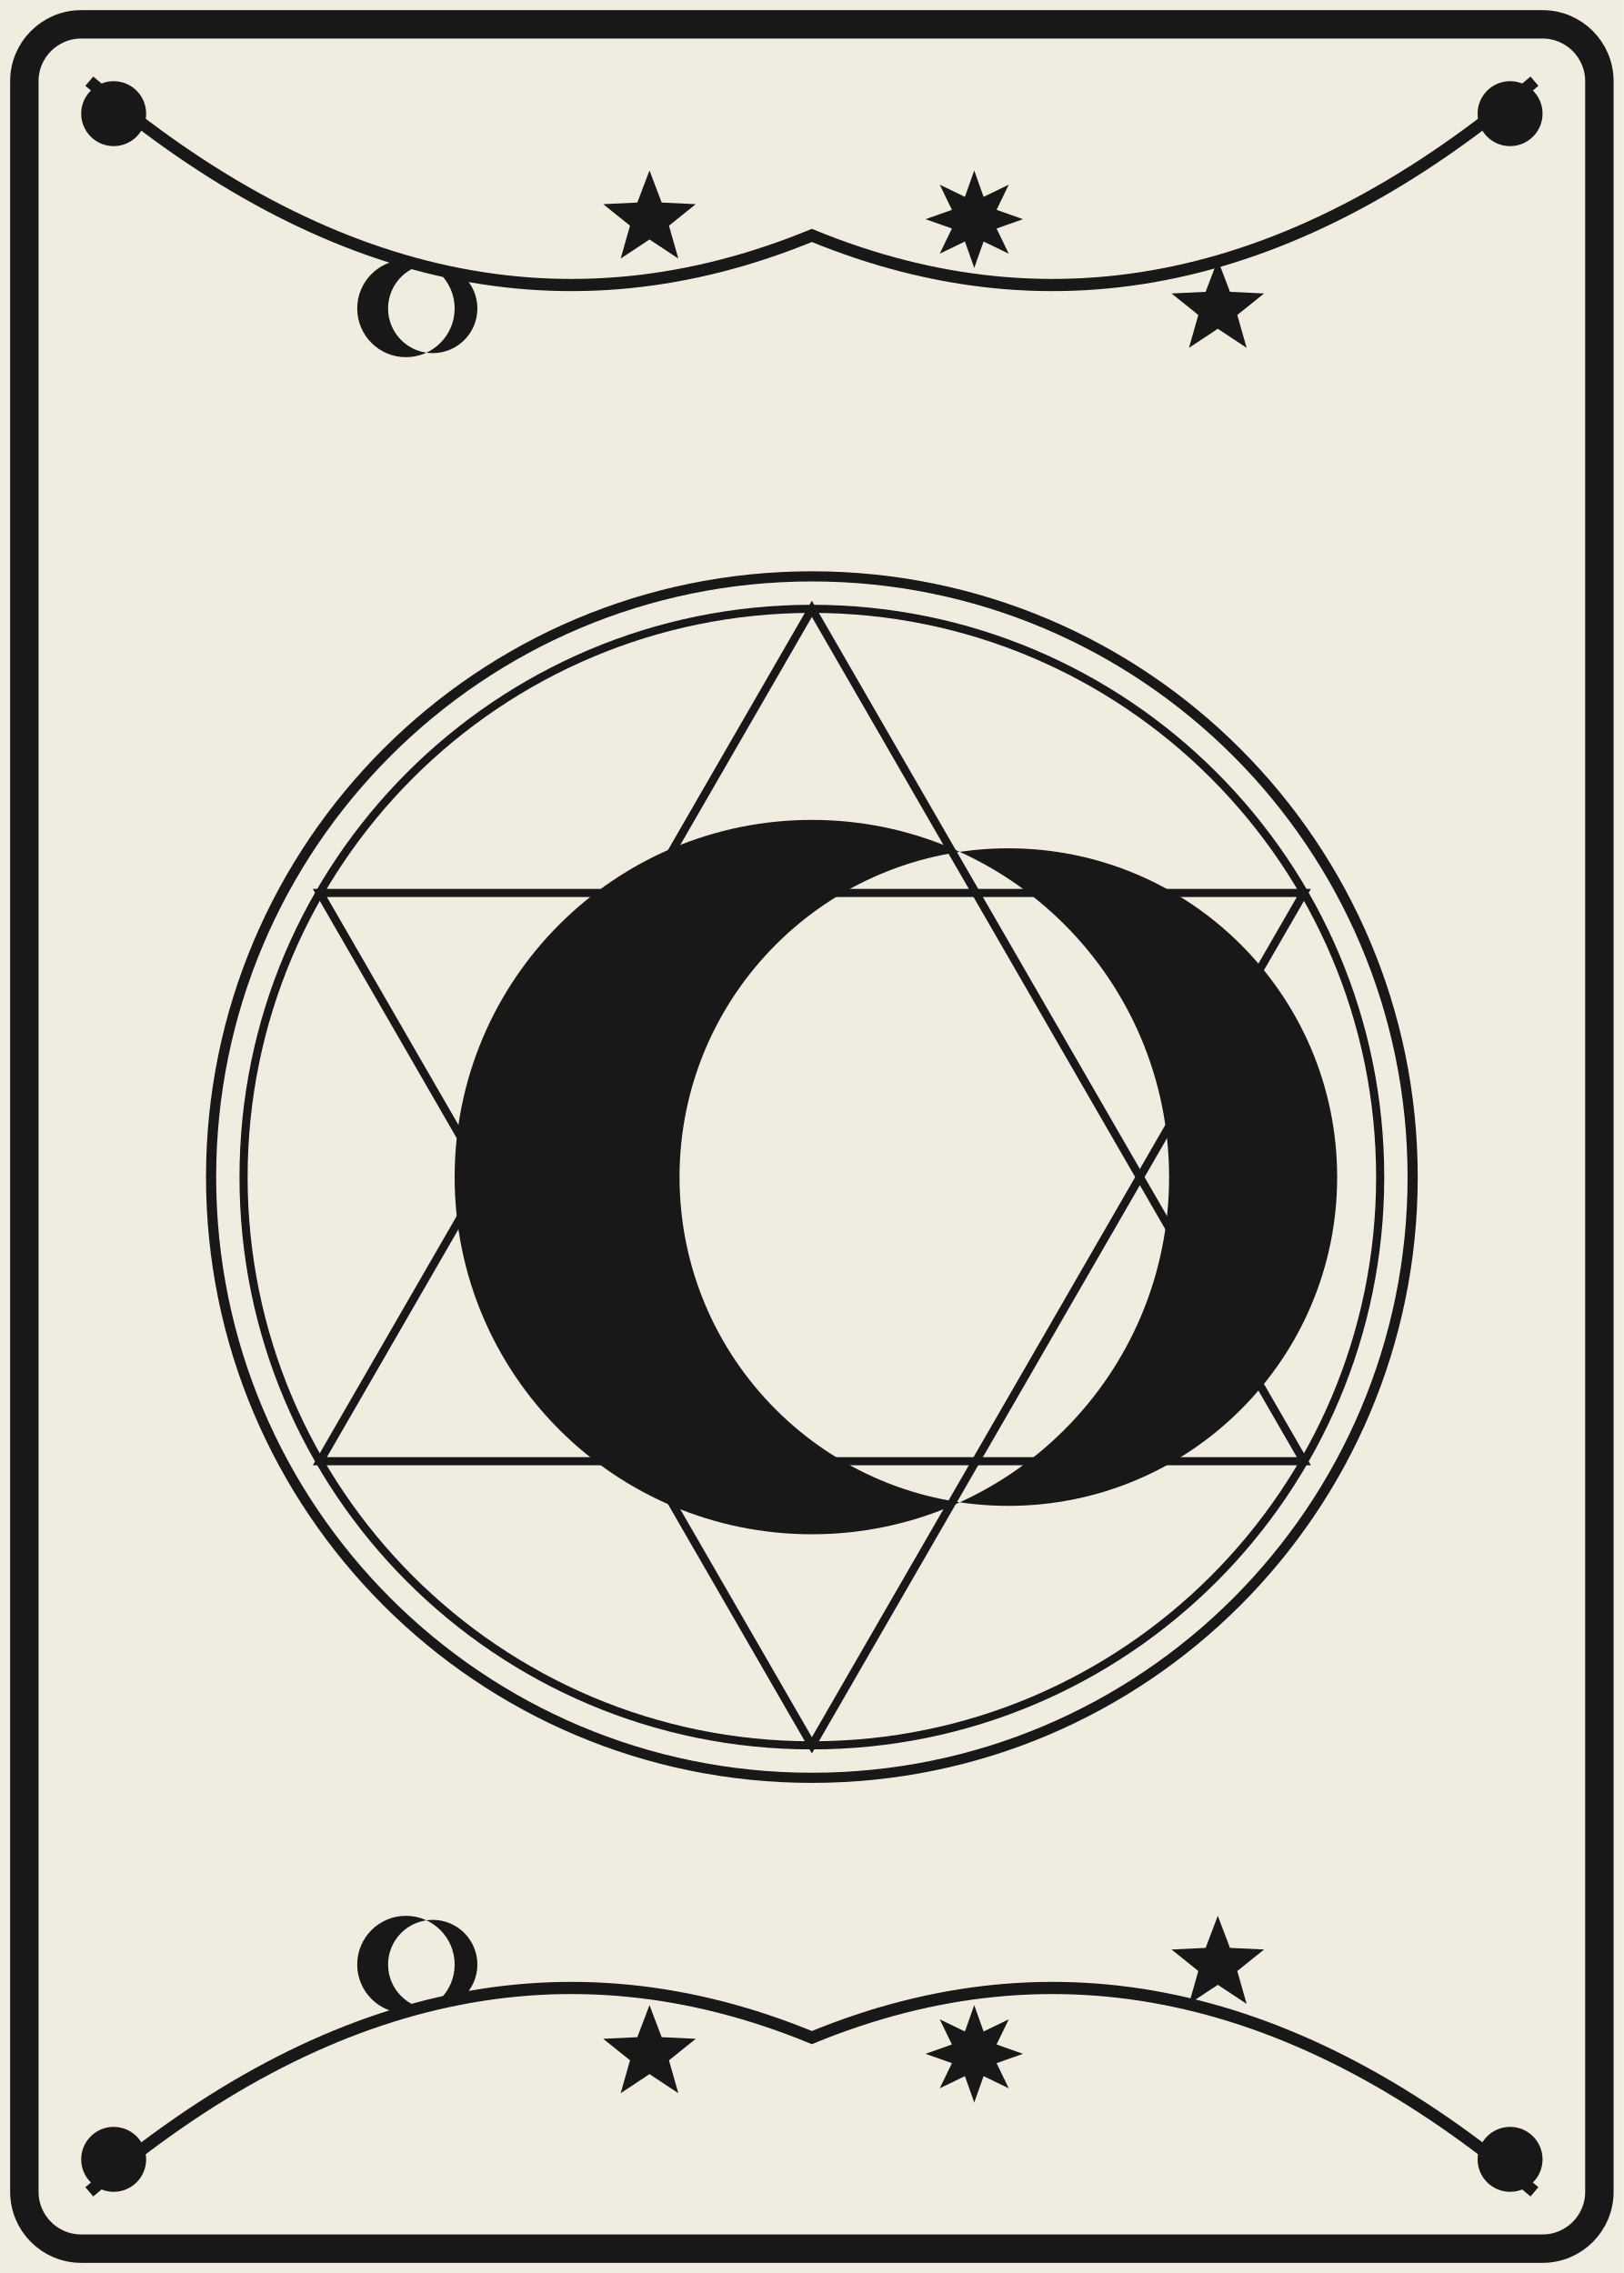
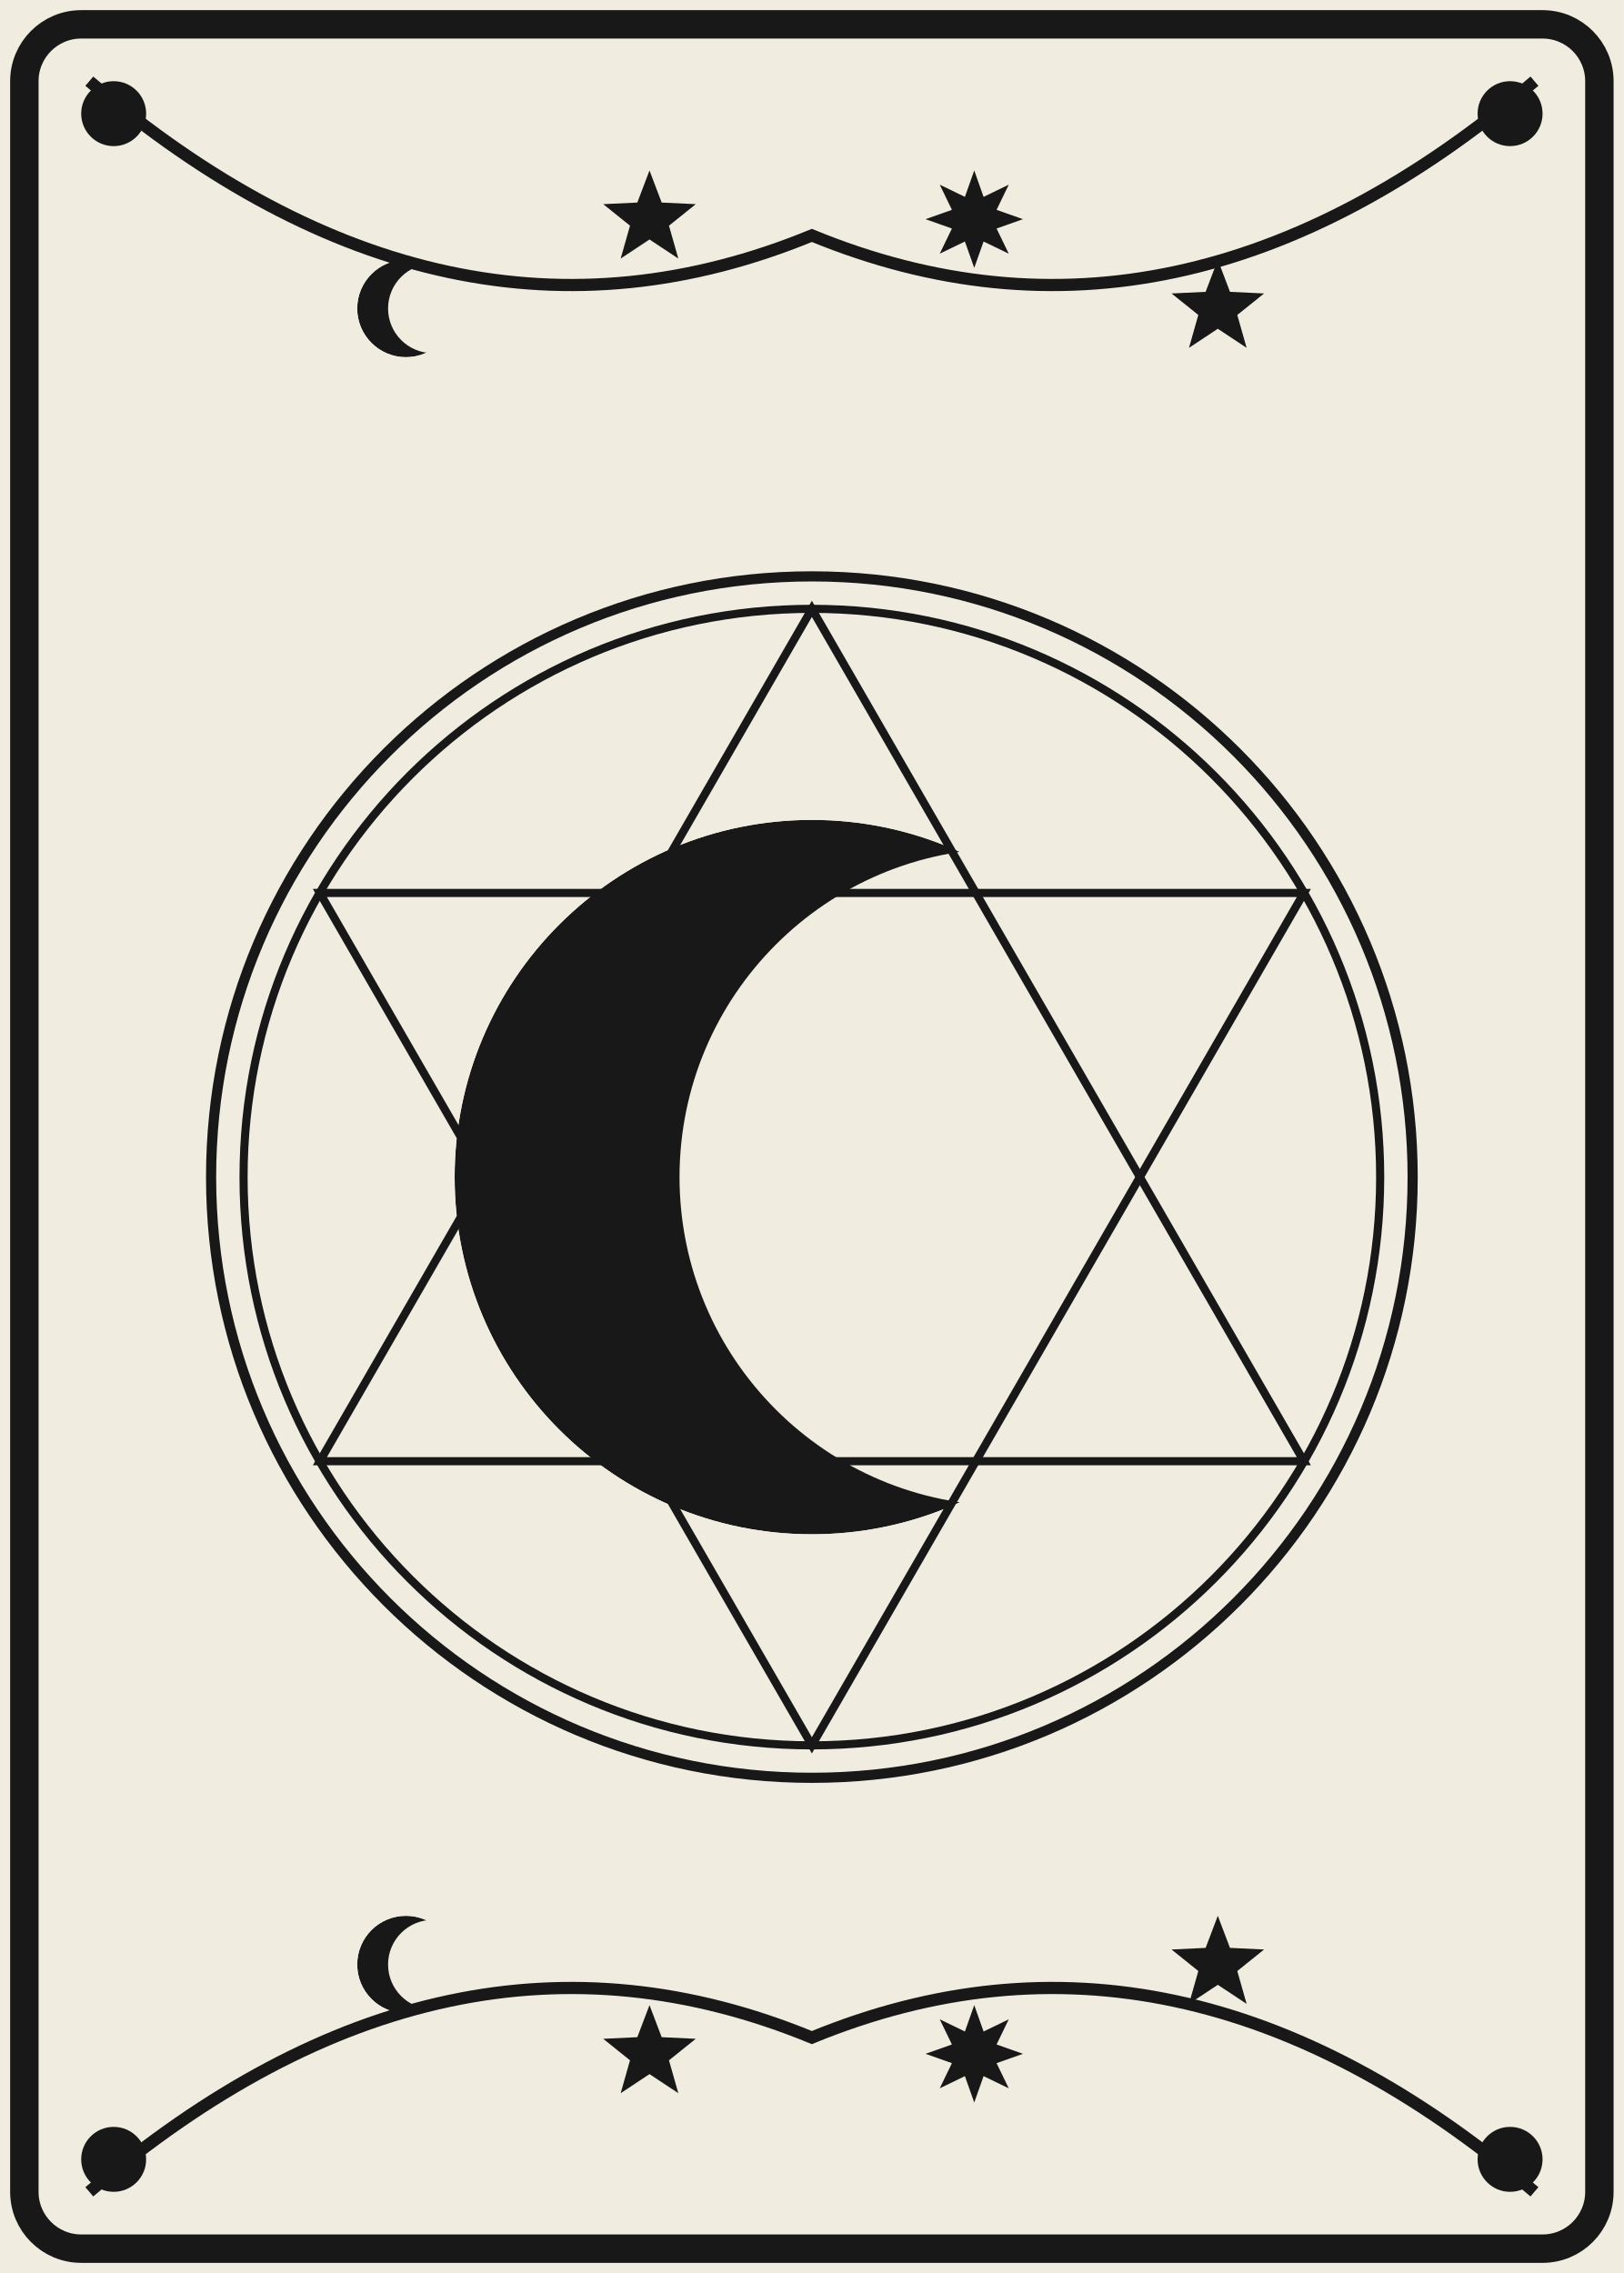
<svg xmlns="http://www.w3.org/2000/svg" viewBox="0 0 400 560" font-family="'Microsoft JhengHei','Noto Sans TC',sans-serif">
  <rect x="0" y="0" width="400" height="560" fill="#f0ece0" />
  <path d="M22,20 Q110,95 200,58 Q290,95 378,20" fill="none" stroke="#181818" stroke-width="3" />
  <path d="M22,540 Q110,465 200,502 Q290,465 378,540" fill="none" stroke="#181818" stroke-width="3" />
-   <path d="M88.0,76.0 A12.0,12.0 0 1,0 112.0,76.0 A12.0,12.0 0 1,0 88.0,76.0 Z M95.6,76.0 A11.0,11.0 0 1,0 117.6,76.0 A11.0,11.0 0 1,0 95.6,76.0 Z" fill="#181818" fill-rule="evenodd" />
+   <mask id="cres9" maskUnits="userSpaceOnUse">
+     <circle cx="100.0" cy="76.0" r="12.0" fill="white" />
+     <circle cx="106.6" cy="76.0" r="11.0" fill="black" />
+   </mask>
+   <circle cx="100.0" cy="76.0" r="12.0" fill="#181818" mask="url(#cres9)" />
  <polygon points="160.0,42.0 163.0,49.9 171.4,50.3 164.8,55.6 167.1,63.7 160.0,59.0 152.9,63.7 155.2,55.6 148.6,50.3 157.0,49.9" fill="#181818" stroke="none" stroke-width="0" />
  <polygon points="240.0,42.0 242.3,48.5 248.5,45.5 245.5,51.7 252.0,54.0 245.5,56.3 248.5,62.5 242.3,59.5 240.0,66.0 237.7,59.5 231.5,62.5 234.5,56.3 228.0,54.0 234.5,51.7 231.5,45.5 237.7,48.5" fill="#181818" stroke="none" stroke-width="0" />
  <polygon points="300.0,64.0 303.0,71.9 311.4,72.3 304.8,77.6 307.1,85.7 300.0,81.0 292.9,85.7 295.2,77.6 288.6,72.3 297.0,71.9" fill="#181818" stroke="none" stroke-width="0" />
-   <path d="M88.0,484.0 A12.0,12.0 0 1,0 112.0,484.0 A12.0,12.0 0 1,0 88.0,484.0 Z M95.6,484.0 A11.0,11.0 0 1,0 117.6,484.0 A11.0,11.0 0 1,0 95.6,484.0 Z" fill="#181818" fill-rule="evenodd" />
+   <mask id="cres10" maskUnits="userSpaceOnUse">
+     <circle cx="100.0" cy="484.0" r="12.0" fill="white" />
+     <circle cx="106.6" cy="484.0" r="11.0" fill="black" />
+   </mask>
+   <circle cx="100.0" cy="484.0" r="12.0" fill="#181818" mask="url(#cres10)" />
  <polygon points="160.0,494.0 163.0,501.9 171.4,502.3 164.8,507.6 167.1,515.7 160.0,511.0 152.9,515.7 155.2,507.6 148.6,502.3 157.0,501.9" fill="#181818" stroke="none" stroke-width="0" />
  <polygon points="240.0,494.0 242.3,500.5 248.5,497.5 245.5,503.7 252.0,506.0 245.5,508.3 248.5,514.5 242.3,511.5 240.0,518.0 237.7,511.5 231.5,514.5 234.5,508.3 228.0,506.0 234.5,503.7 231.5,497.5 237.7,500.5" fill="#181818" stroke="none" stroke-width="0" />
  <polygon points="300.0,472.0 303.0,479.9 311.4,480.3 304.8,485.6 307.1,493.7 300.0,489.0 292.9,493.7 295.2,485.6 288.6,480.3 297.0,479.9" fill="#181818" stroke="none" stroke-width="0" />
  <circle cx="28" cy="28" r="8" fill="#181818" />
  <circle cx="372" cy="28" r="8" fill="#181818" />
  <circle cx="28" cy="532" r="8" fill="#181818" />
  <circle cx="372" cy="532" r="8" fill="#181818" />
  <circle cx="200" cy="290" r="148" fill="none" stroke="#181818" stroke-width="2.5" />
  <circle cx="200" cy="290" r="140" fill="none" stroke="#181818" stroke-width="2" />
  <polygon points="200.0,150.0 321.2,360.0 78.8,360.0" fill="none" stroke="#181818" stroke-width="2" />
  <polygon points="321.2,220.0 200.0,430.0 78.8,220.0" fill="none" stroke="#181818" stroke-width="2" />
-   <path d="M112.0,290.0 A88.0,88.0 0 1,0 288.0,290.0 A88.0,88.0 0 1,0 112.0,290.0 Z M167.4,290.0 A81.0,81.0 0 1,0 329.4,290.0 A81.0,81.0 0 1,0 167.4,290.0 Z" fill="#181818" fill-rule="evenodd" />
+   <mask id="cres11" maskUnits="userSpaceOnUse">
+     <circle cx="200.0" cy="290.0" r="88.0" fill="white" />
+     <circle cx="248.4" cy="290.0" r="81.0" fill="black" />
+   </mask>
+   <circle cx="200.0" cy="290.0" r="88.0" fill="#181818" mask="url(#cres11)" />
  <rect x="6" y="6" width="388" height="548" rx="14" fill="none" stroke="#181818" stroke-width="7" />
</svg>
